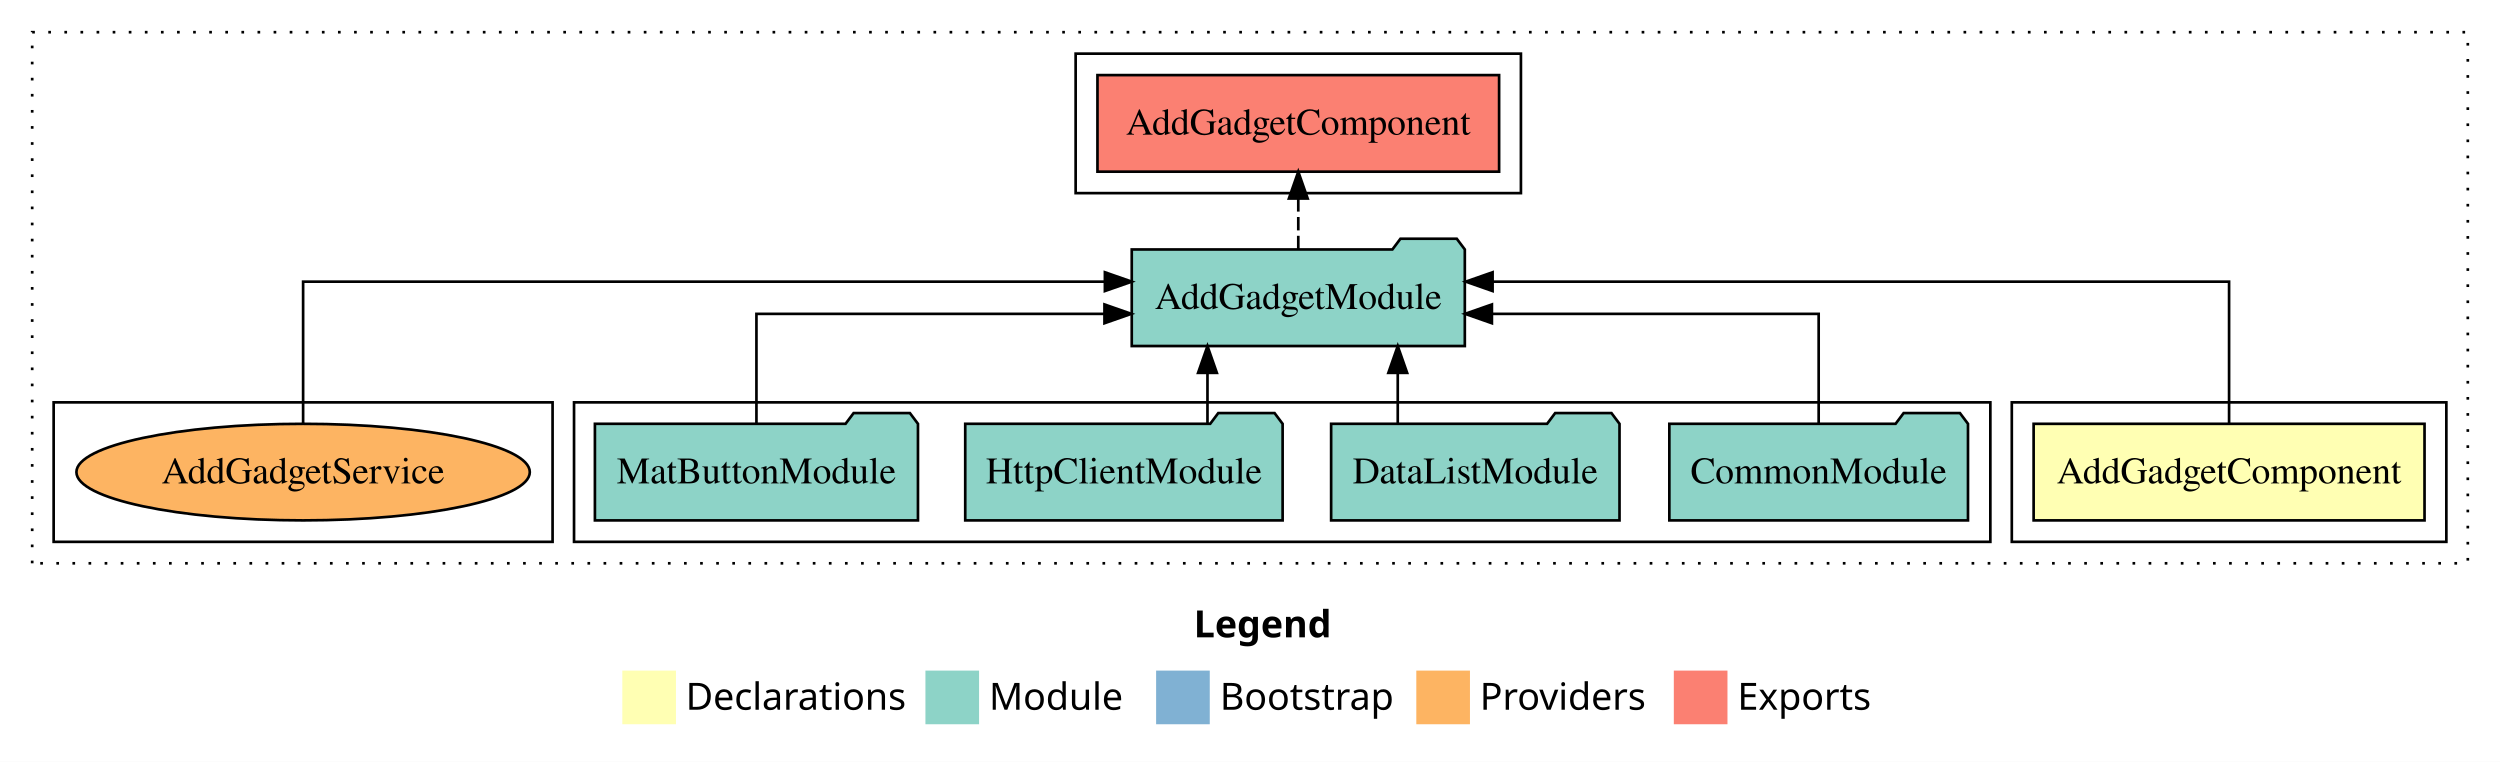
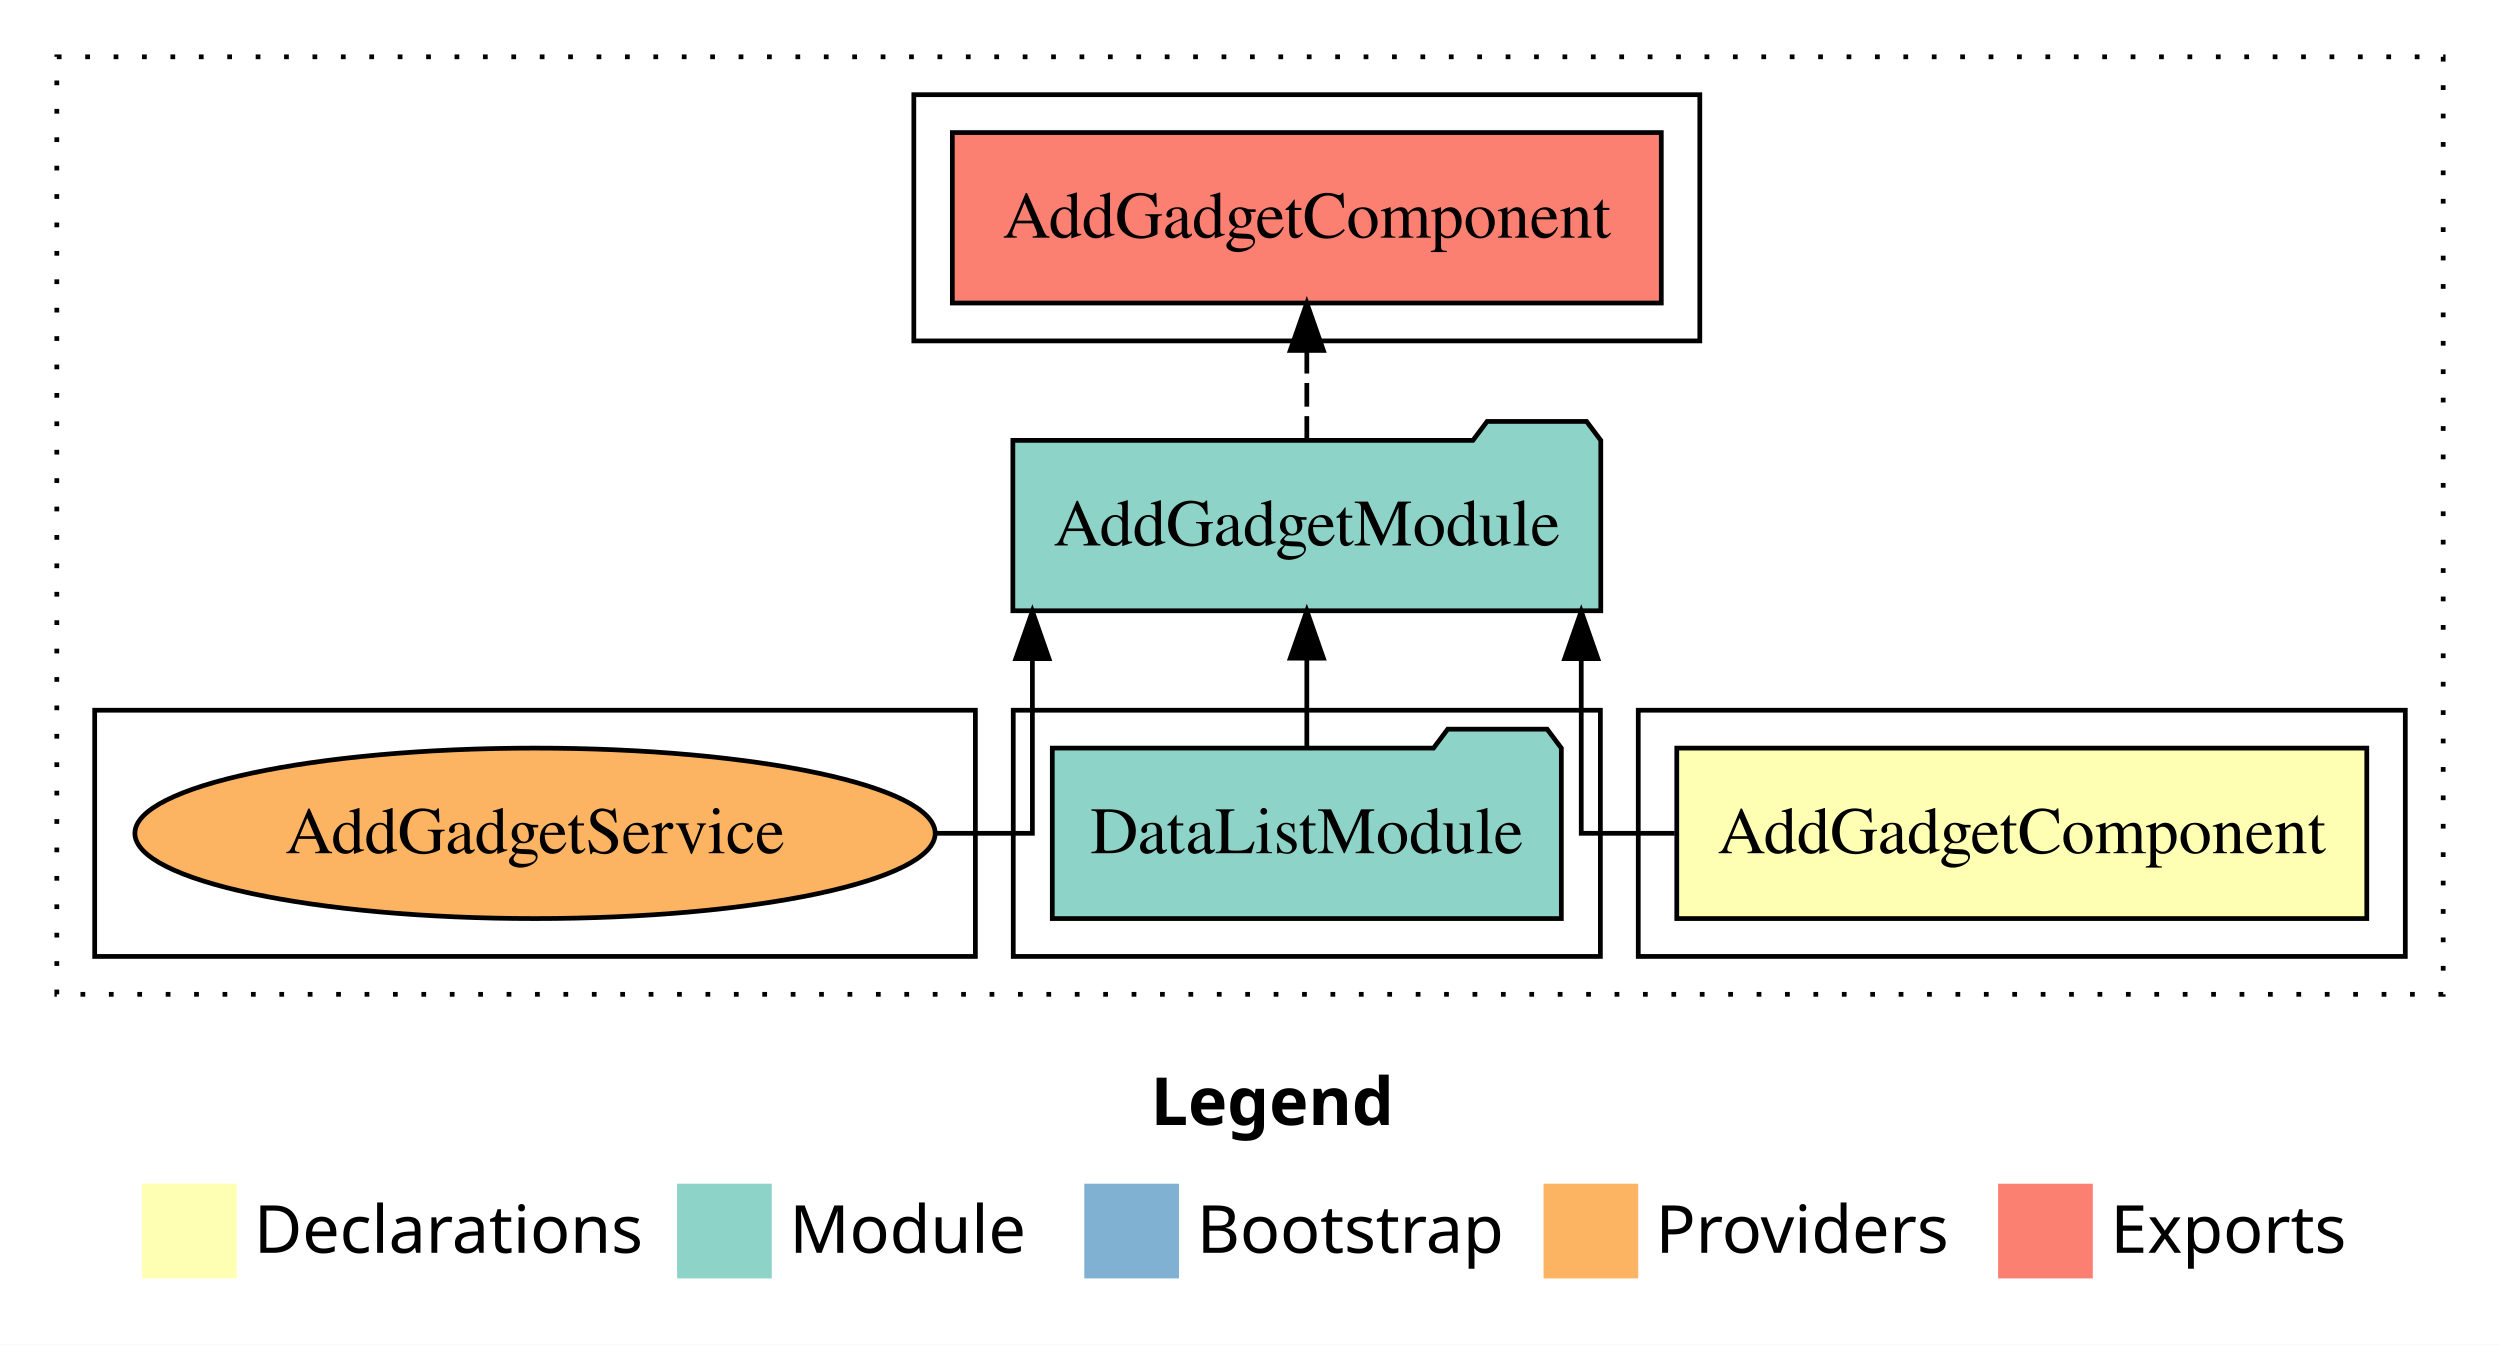
- <svg xmlns="http://www.w3.org/2000/svg" width="932pt" height="284pt" viewBox="0.00 0.00 932.00 284.00">
+ <svg xmlns="http://www.w3.org/2000/svg" width="528pt" height="284pt" viewBox="0.00 0.00 528.00 284.00">
  <g id="graph0" class="graph" transform="scale(1 1) rotate(0) translate(4 280)">
-     <polygon fill="#ffffff" stroke="transparent" points="-4,4 -4,-280 928,-280 928,4 -4,4" />
-     <text text-anchor="start" x="441.009" y="-42.4" font-family="sans-serif" font-weight="bold" font-size="14.00" fill="#000000">Legend</text>
-     <polygon fill="#ffffb3" stroke="transparent" points="228,-10 228,-30 248,-30 248,-10 228,-10" />
-     <text text-anchor="start" x="251.629" y="-15.4" font-family="sans-serif" font-size="14.00" fill="#000000">  Declarations</text>
-     <polygon fill="#8dd3c7" stroke="transparent" points="341,-10 341,-30 361,-30 361,-10 341,-10" />
-     <text text-anchor="start" x="364.725" y="-15.4" font-family="sans-serif" font-size="14.00" fill="#000000">  Module</text>
-     <polygon fill="#80b1d3" stroke="transparent" points="427,-10 427,-30 447,-30 447,-10 427,-10" />
-     <text text-anchor="start" x="450.781" y="-15.4" font-family="sans-serif" font-size="14.00" fill="#000000">  Bootstrap</text>
-     <polygon fill="#fdb462" stroke="transparent" points="524,-10 524,-30 544,-30 544,-10 524,-10" />
-     <text text-anchor="start" x="547.673" y="-15.4" font-family="sans-serif" font-size="14.00" fill="#000000">  Providers</text>
-     <polygon fill="#fb8072" stroke="transparent" points="620,-10 620,-30 640,-30 640,-10 620,-10" />
-     <text text-anchor="start" x="643.726" y="-15.4" font-family="sans-serif" font-size="14.00" fill="#000000">  Exports</text>
+     <polygon fill="#ffffff" stroke="transparent" points="-4,4 -4,-280 524,-280 524,4 -4,4" />
+     <text text-anchor="start" x="239.009" y="-42.4" font-family="sans-serif" font-weight="bold" font-size="14.00" fill="#000000">Legend</text>
+     <polygon fill="#ffffb3" stroke="transparent" points="26,-10 26,-30 46,-30 46,-10 26,-10" />
+     <text text-anchor="start" x="49.629" y="-15.4" font-family="sans-serif" font-size="14.00" fill="#000000">  Declarations</text>
+     <polygon fill="#8dd3c7" stroke="transparent" points="139,-10 139,-30 159,-30 159,-10 139,-10" />
+     <text text-anchor="start" x="162.725" y="-15.4" font-family="sans-serif" font-size="14.00" fill="#000000">  Module</text>
+     <polygon fill="#80b1d3" stroke="transparent" points="225,-10 225,-30 245,-30 245,-10 225,-10" />
+     <text text-anchor="start" x="248.781" y="-15.4" font-family="sans-serif" font-size="14.00" fill="#000000">  Bootstrap</text>
+     <polygon fill="#fdb462" stroke="transparent" points="322,-10 322,-30 342,-30 342,-10 322,-10" />
+     <text text-anchor="start" x="345.673" y="-15.4" font-family="sans-serif" font-size="14.00" fill="#000000">  Providers</text>
+     <polygon fill="#fb8072" stroke="transparent" points="418,-10 418,-30 438,-30 438,-10 418,-10" />
+     <text text-anchor="start" x="441.726" y="-15.4" font-family="sans-serif" font-size="14.00" fill="#000000">  Exports</text>
    <g id="clust1" class="cluster">
-       <polygon fill="none" stroke="#000000" stroke-dasharray="1,5" points="8,-70 8,-268 916,-268 916,-70 8,-70" />
+       <polygon fill="none" stroke="#000000" stroke-dasharray="1,5" points="8,-70 8,-268 512,-268 512,-70 8,-70" />
    </g>
    <g id="clust2" class="cluster">
-       <polygon fill="none" stroke="#000000" points="746,-78 746,-130 908,-130 908,-78 746,-78" />
+       <polygon fill="none" stroke="#000000" points="342,-78 342,-130 504,-130 504,-78 342,-78" />
    </g>
    <g id="clust4" class="cluster">
-       <polygon fill="none" stroke="#000000" points="210,-78 210,-130 738,-130 738,-78 210,-78" />
+       <polygon fill="none" stroke="#000000" points="210,-78 210,-130 334,-130 334,-78 210,-78" />
    </g>
    <g id="clust5" class="cluster">
-       <polygon fill="none" stroke="#000000" points="397,-208 397,-260 563,-260 563,-208 397,-208" />
+       <polygon fill="none" stroke="#000000" points="189,-208 189,-260 355,-260 355,-208 189,-208" />
    </g>
    <g id="clust7" class="cluster">
      <polygon fill="none" stroke="#000000" points="16,-78 16,-130 202,-130 202,-78 16,-78" />
    </g>
    <g id="node1" class="node">
-       <polygon fill="#ffffb3" stroke="#000000" points="899.865,-122 754.135,-122 754.135,-86 899.865,-86 899.865,-122" />
-       <text text-anchor="middle" x="827" y="-99.8" font-family="Times,serif" font-size="14.00" fill="#000000">AddGadgetComponent</text>
+       <polygon fill="#ffffb3" stroke="#000000" points="495.865,-122 350.135,-122 350.135,-86 495.865,-86 495.865,-122" />
+       <text text-anchor="middle" x="423" y="-99.8" font-family="Times,serif" font-size="14.00" fill="#000000">AddGadgetComponent</text>
    </g>
    <g id="node2" class="node">
-       <polygon fill="#8dd3c7" stroke="#000000" points="542.083,-187 539.083,-191 518.083,-191 515.083,-187 417.917,-187 417.917,-151 542.083,-151 542.083,-187" />
-       <text text-anchor="middle" x="480" y="-164.8" font-family="Times,serif" font-size="14.00" fill="#000000">AddGadgetModule</text>
+       <polygon fill="#8dd3c7" stroke="#000000" points="334.083,-187 331.083,-191 310.083,-191 307.083,-187 209.917,-187 209.917,-151 334.083,-151 334.083,-187" />
+       <text text-anchor="middle" x="272" y="-164.8" font-family="Times,serif" font-size="14.00" fill="#000000">AddGadgetModule</text>
    </g>
    <g id="edge1" class="edge">
-       <path fill="none" stroke="#000000" d="M827,-122.284C827,-143.321 827,-175 827,-175 827,-175 552.437,-175 552.437,-175" />
-       <polygon fill="#000000" stroke="#000000" points="552.437,-171.5 542.437,-175 552.437,-178.5 552.437,-171.5" />
+       <path fill="none" stroke="#000000" d="M349.691,-104C338.159,-104 329.959,-104 329.959,-104 329.959,-104 329.959,-140.894 329.959,-140.894" />
+       <polygon fill="#000000" stroke="#000000" points="326.459,-140.894 329.959,-150.894 333.459,-140.894 326.459,-140.894" />
    </g>
-     <g id="node7" class="node">
-       <polygon fill="#fb8072" stroke="#000000" points="554.866,-252 405.134,-252 405.134,-216 554.866,-216 554.866,-252" />
-       <text text-anchor="middle" x="480" y="-229.8" font-family="Times,serif" font-size="14.00" fill="#000000">AddGadgetComponent </text>
+     <g id="node4" class="node">
+       <polygon fill="#fb8072" stroke="#000000" points="346.866,-252 197.134,-252 197.134,-216 346.866,-216 346.866,-252" />
+       <text text-anchor="middle" x="272" y="-229.8" font-family="Times,serif" font-size="14.00" fill="#000000">AddGadgetComponent </text>
    </g>
-     <g id="edge6" class="edge">
-       <path fill="none" stroke="#000000" stroke-dasharray="5,2" d="M480,-187.106C480,-187.106 480,-205.991 480,-205.991" />
-       <polygon fill="#000000" stroke="#000000" points="476.5,-205.991 480,-215.991 483.5,-205.991 476.5,-205.991" />
+     <g id="edge3" class="edge">
+       <path fill="none" stroke="#000000" stroke-dasharray="5,2" d="M272,-187.106C272,-187.106 272,-205.991 272,-205.991" />
+       <polygon fill="#000000" stroke="#000000" points="268.5,-205.991 272,-215.991 275.5,-205.991 268.5,-205.991" />
    </g>
    <g id="node3" class="node">
-       <polygon fill="#8dd3c7" stroke="#000000" points="729.668,-122 726.668,-126 705.668,-126 702.668,-122 618.332,-122 618.332,-86 729.668,-86 729.668,-122" />
-       <text text-anchor="middle" x="674" y="-99.8" font-family="Times,serif" font-size="14.00" fill="#000000">CommonModule</text>
+       <polygon fill="#8dd3c7" stroke="#000000" points="325.755,-122 322.755,-126 301.755,-126 298.755,-122 218.245,-122 218.245,-86 325.755,-86 325.755,-122" />
+       <text text-anchor="middle" x="272" y="-99.8" font-family="Times,serif" font-size="14.00" fill="#000000">DataListModule</text>
    </g>
    <g id="edge2" class="edge">
-       <path fill="none" stroke="#000000" d="M674,-122.022C674,-139.373 674,-163 674,-163 674,-163 552.183,-163 552.183,-163" />
-       <polygon fill="#000000" stroke="#000000" points="552.183,-159.5 542.183,-163 552.183,-166.5 552.183,-159.5" />
-     </g>
-     <g id="node4" class="node">
-       <polygon fill="#8dd3c7" stroke="#000000" points="599.755,-122 596.755,-126 575.755,-126 572.755,-122 492.245,-122 492.245,-86 599.755,-86 599.755,-122" />
-       <text text-anchor="middle" x="546" y="-99.8" font-family="Times,serif" font-size="14.00" fill="#000000">DataListModule</text>
-     </g>
-     <g id="edge3" class="edge">
-       <path fill="none" stroke="#000000" d="M517.082,-122.106C517.082,-122.106 517.082,-140.991 517.082,-140.991" />
-       <polygon fill="#000000" stroke="#000000" points="513.582,-140.991 517.082,-150.991 520.582,-140.991 513.582,-140.991" />
+       <path fill="none" stroke="#000000" d="M272,-122.106C272,-122.106 272,-140.991 272,-140.991" />
+       <polygon fill="#000000" stroke="#000000" points="268.5,-140.991 272,-150.991 275.5,-140.991 268.5,-140.991" />
    </g>
    <g id="node5" class="node">
-       <polygon fill="#8dd3c7" stroke="#000000" points="474.161,-122 471.161,-126 450.161,-126 447.161,-122 355.839,-122 355.839,-86 474.161,-86 474.161,-122" />
-       <text text-anchor="middle" x="415" y="-99.8" font-family="Times,serif" font-size="14.00" fill="#000000">HttpClientModule</text>
-     </g>
-     <g id="edge4" class="edge">
-       <path fill="none" stroke="#000000" d="M446.144,-122.106C446.144,-122.106 446.144,-140.991 446.144,-140.991" />
-       <polygon fill="#000000" stroke="#000000" points="442.644,-140.991 446.144,-150.991 449.644,-140.991 442.644,-140.991" />
-     </g>
-     <g id="node6" class="node">
-       <polygon fill="#8dd3c7" stroke="#000000" points="338.218,-122 335.218,-126 314.218,-126 311.218,-122 217.782,-122 217.782,-86 338.218,-86 338.218,-122" />
-       <text text-anchor="middle" x="278" y="-99.8" font-family="Times,serif" font-size="14.00" fill="#000000">MatButtonModule</text>
-     </g>
-     <g id="edge5" class="edge">
-       <path fill="none" stroke="#000000" d="M278,-122.022C278,-139.373 278,-163 278,-163 278,-163 407.745,-163 407.745,-163" />
-       <polygon fill="#000000" stroke="#000000" points="407.745,-166.5 417.745,-163 407.745,-159.5 407.745,-166.5" />
-     </g>
-     <g id="node8" class="node">
      <ellipse fill="#fdb462" stroke="#000000" cx="109" cy="-104" rx="84.511" ry="18" />
      <text text-anchor="middle" x="109" y="-99.8" font-family="Times,serif" font-size="14.00" fill="#000000">AddGadgetService</text>
    </g>
-     <g id="edge7" class="edge">
-       <path fill="none" stroke="#000000" d="M109,-122.284C109,-143.321 109,-175 109,-175 109,-175 407.903,-175 407.903,-175" />
-       <polygon fill="#000000" stroke="#000000" points="407.903,-178.5 417.903,-175 407.903,-171.5 407.903,-178.5" />
+     <g id="edge4" class="edge">
+       <path fill="none" stroke="#000000" d="M193.538,-104C205.616,-104 214.041,-104 214.041,-104 214.041,-104 214.041,-140.894 214.041,-140.894" />
+       <polygon fill="#000000" stroke="#000000" points="210.541,-140.894 214.041,-150.894 217.541,-140.894 210.541,-140.894" />
    </g>
  </g>
</svg>
